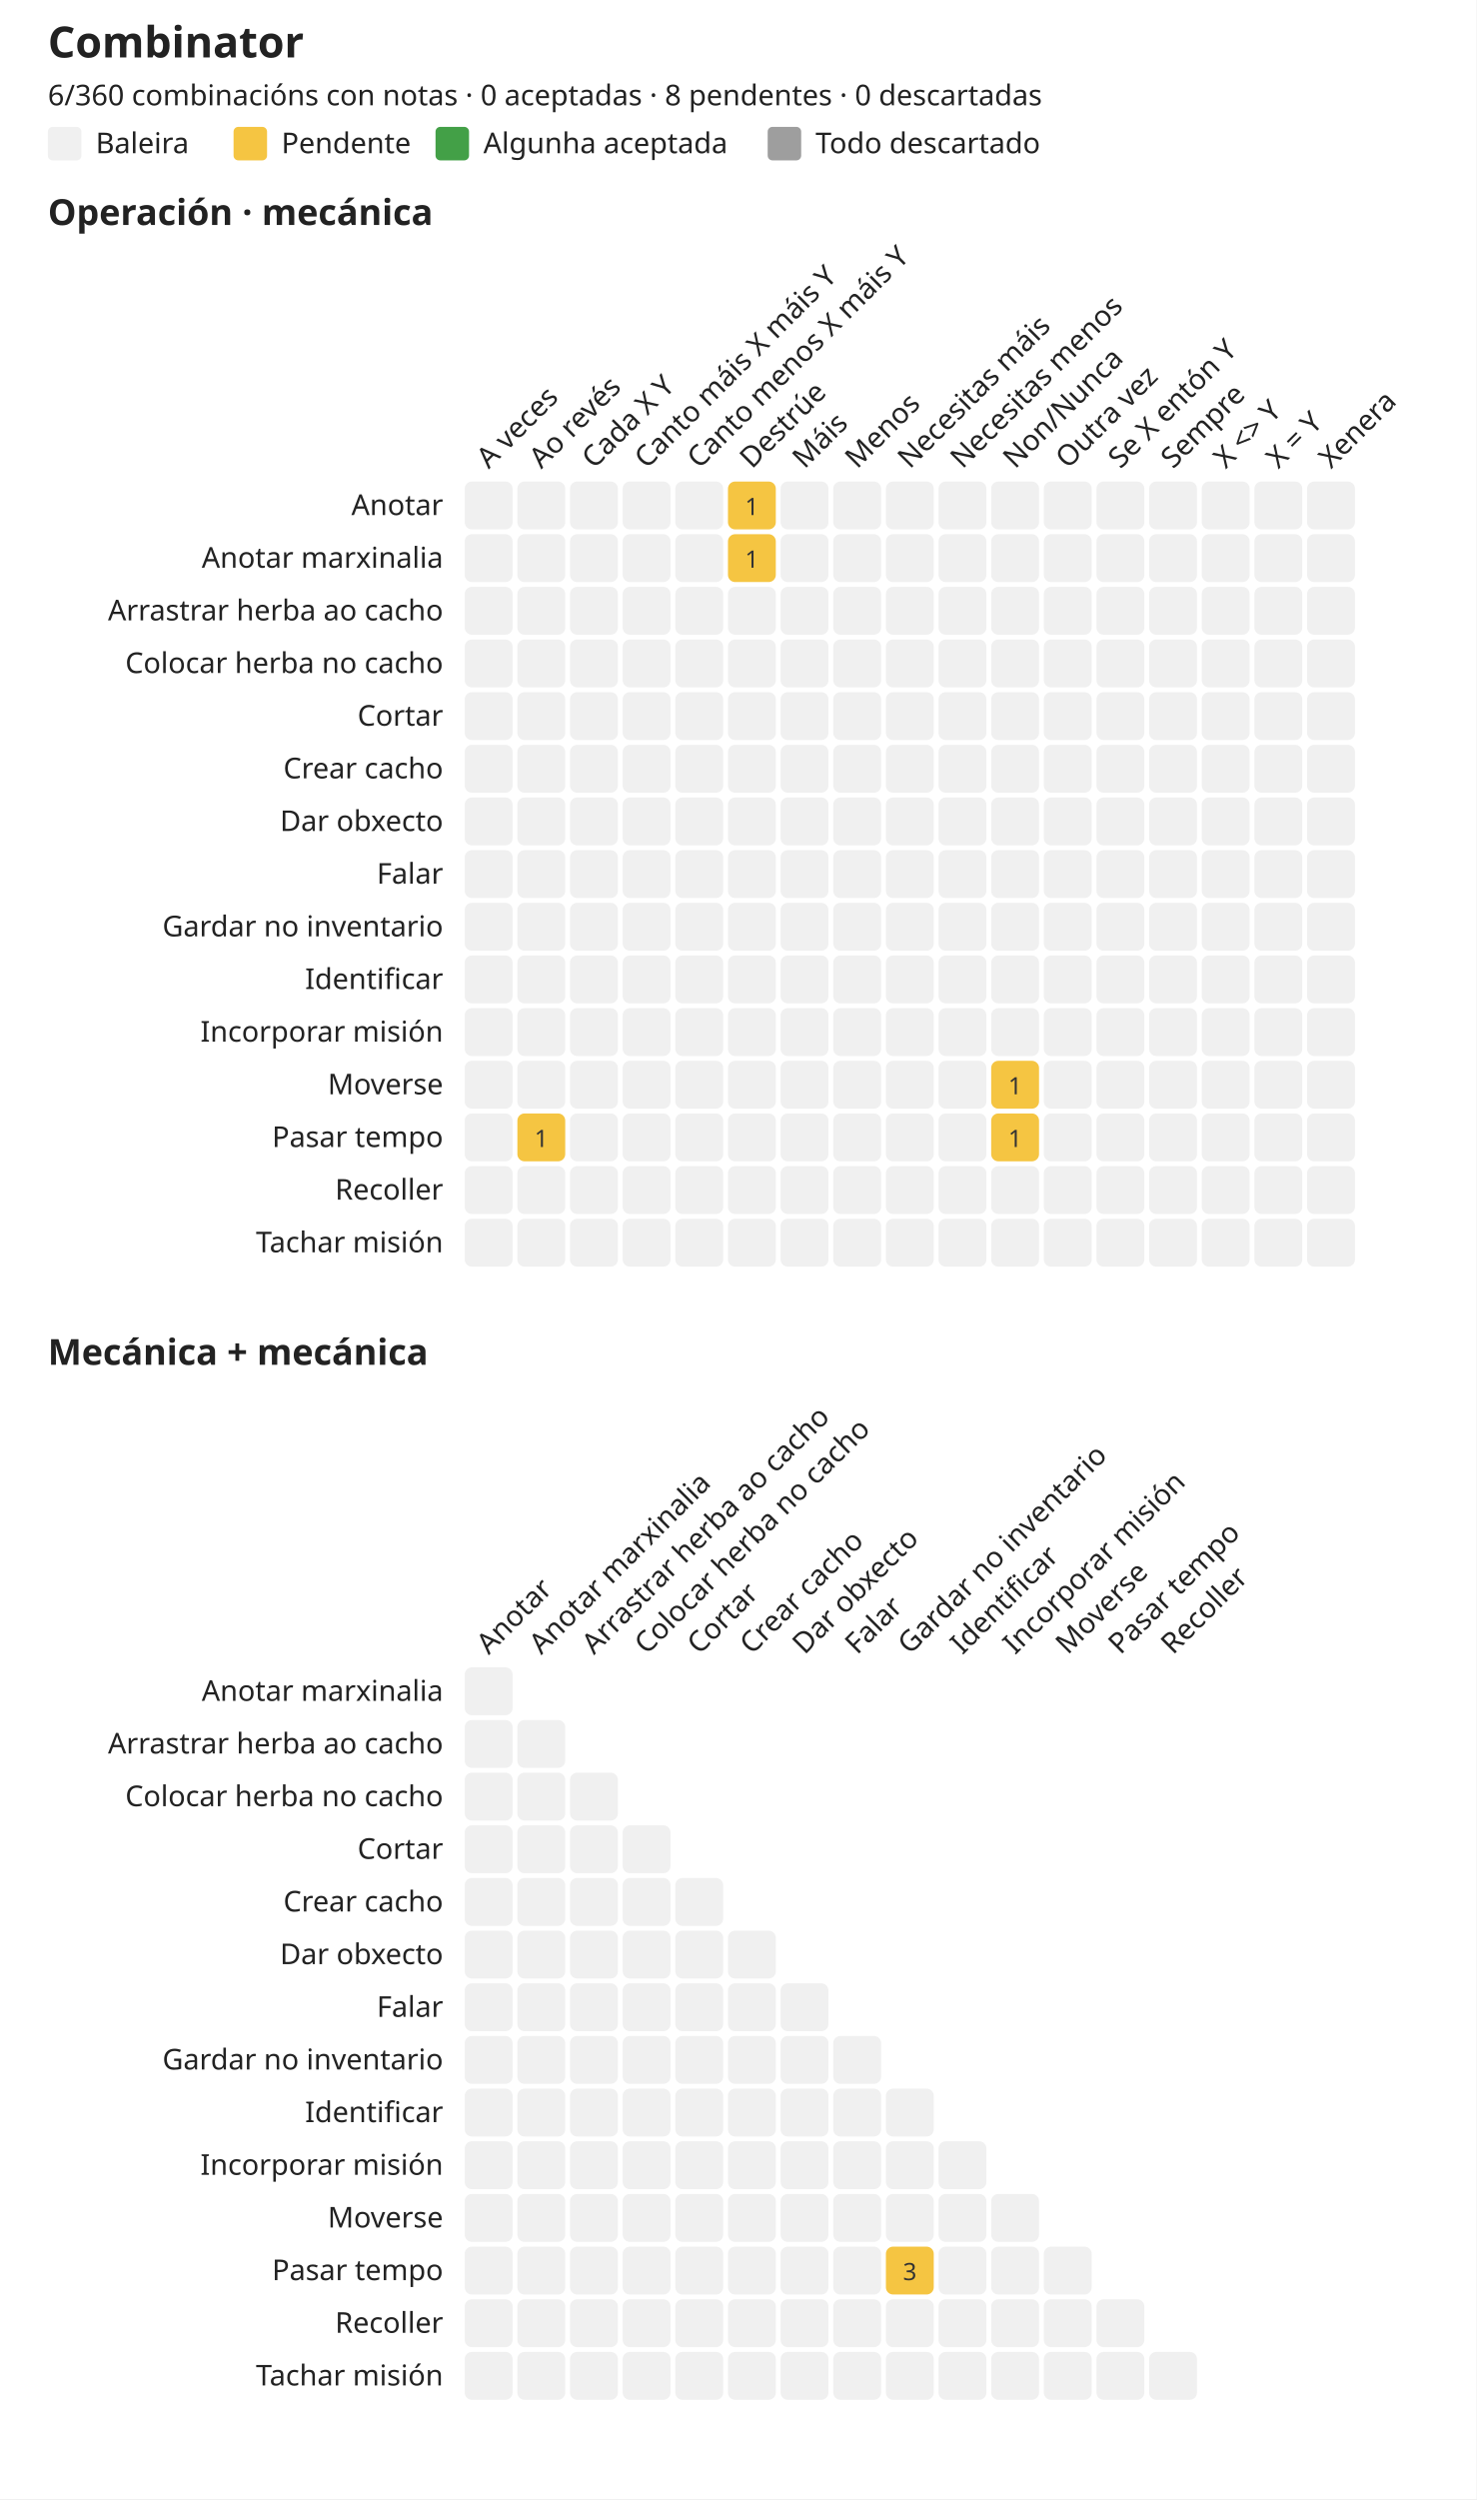
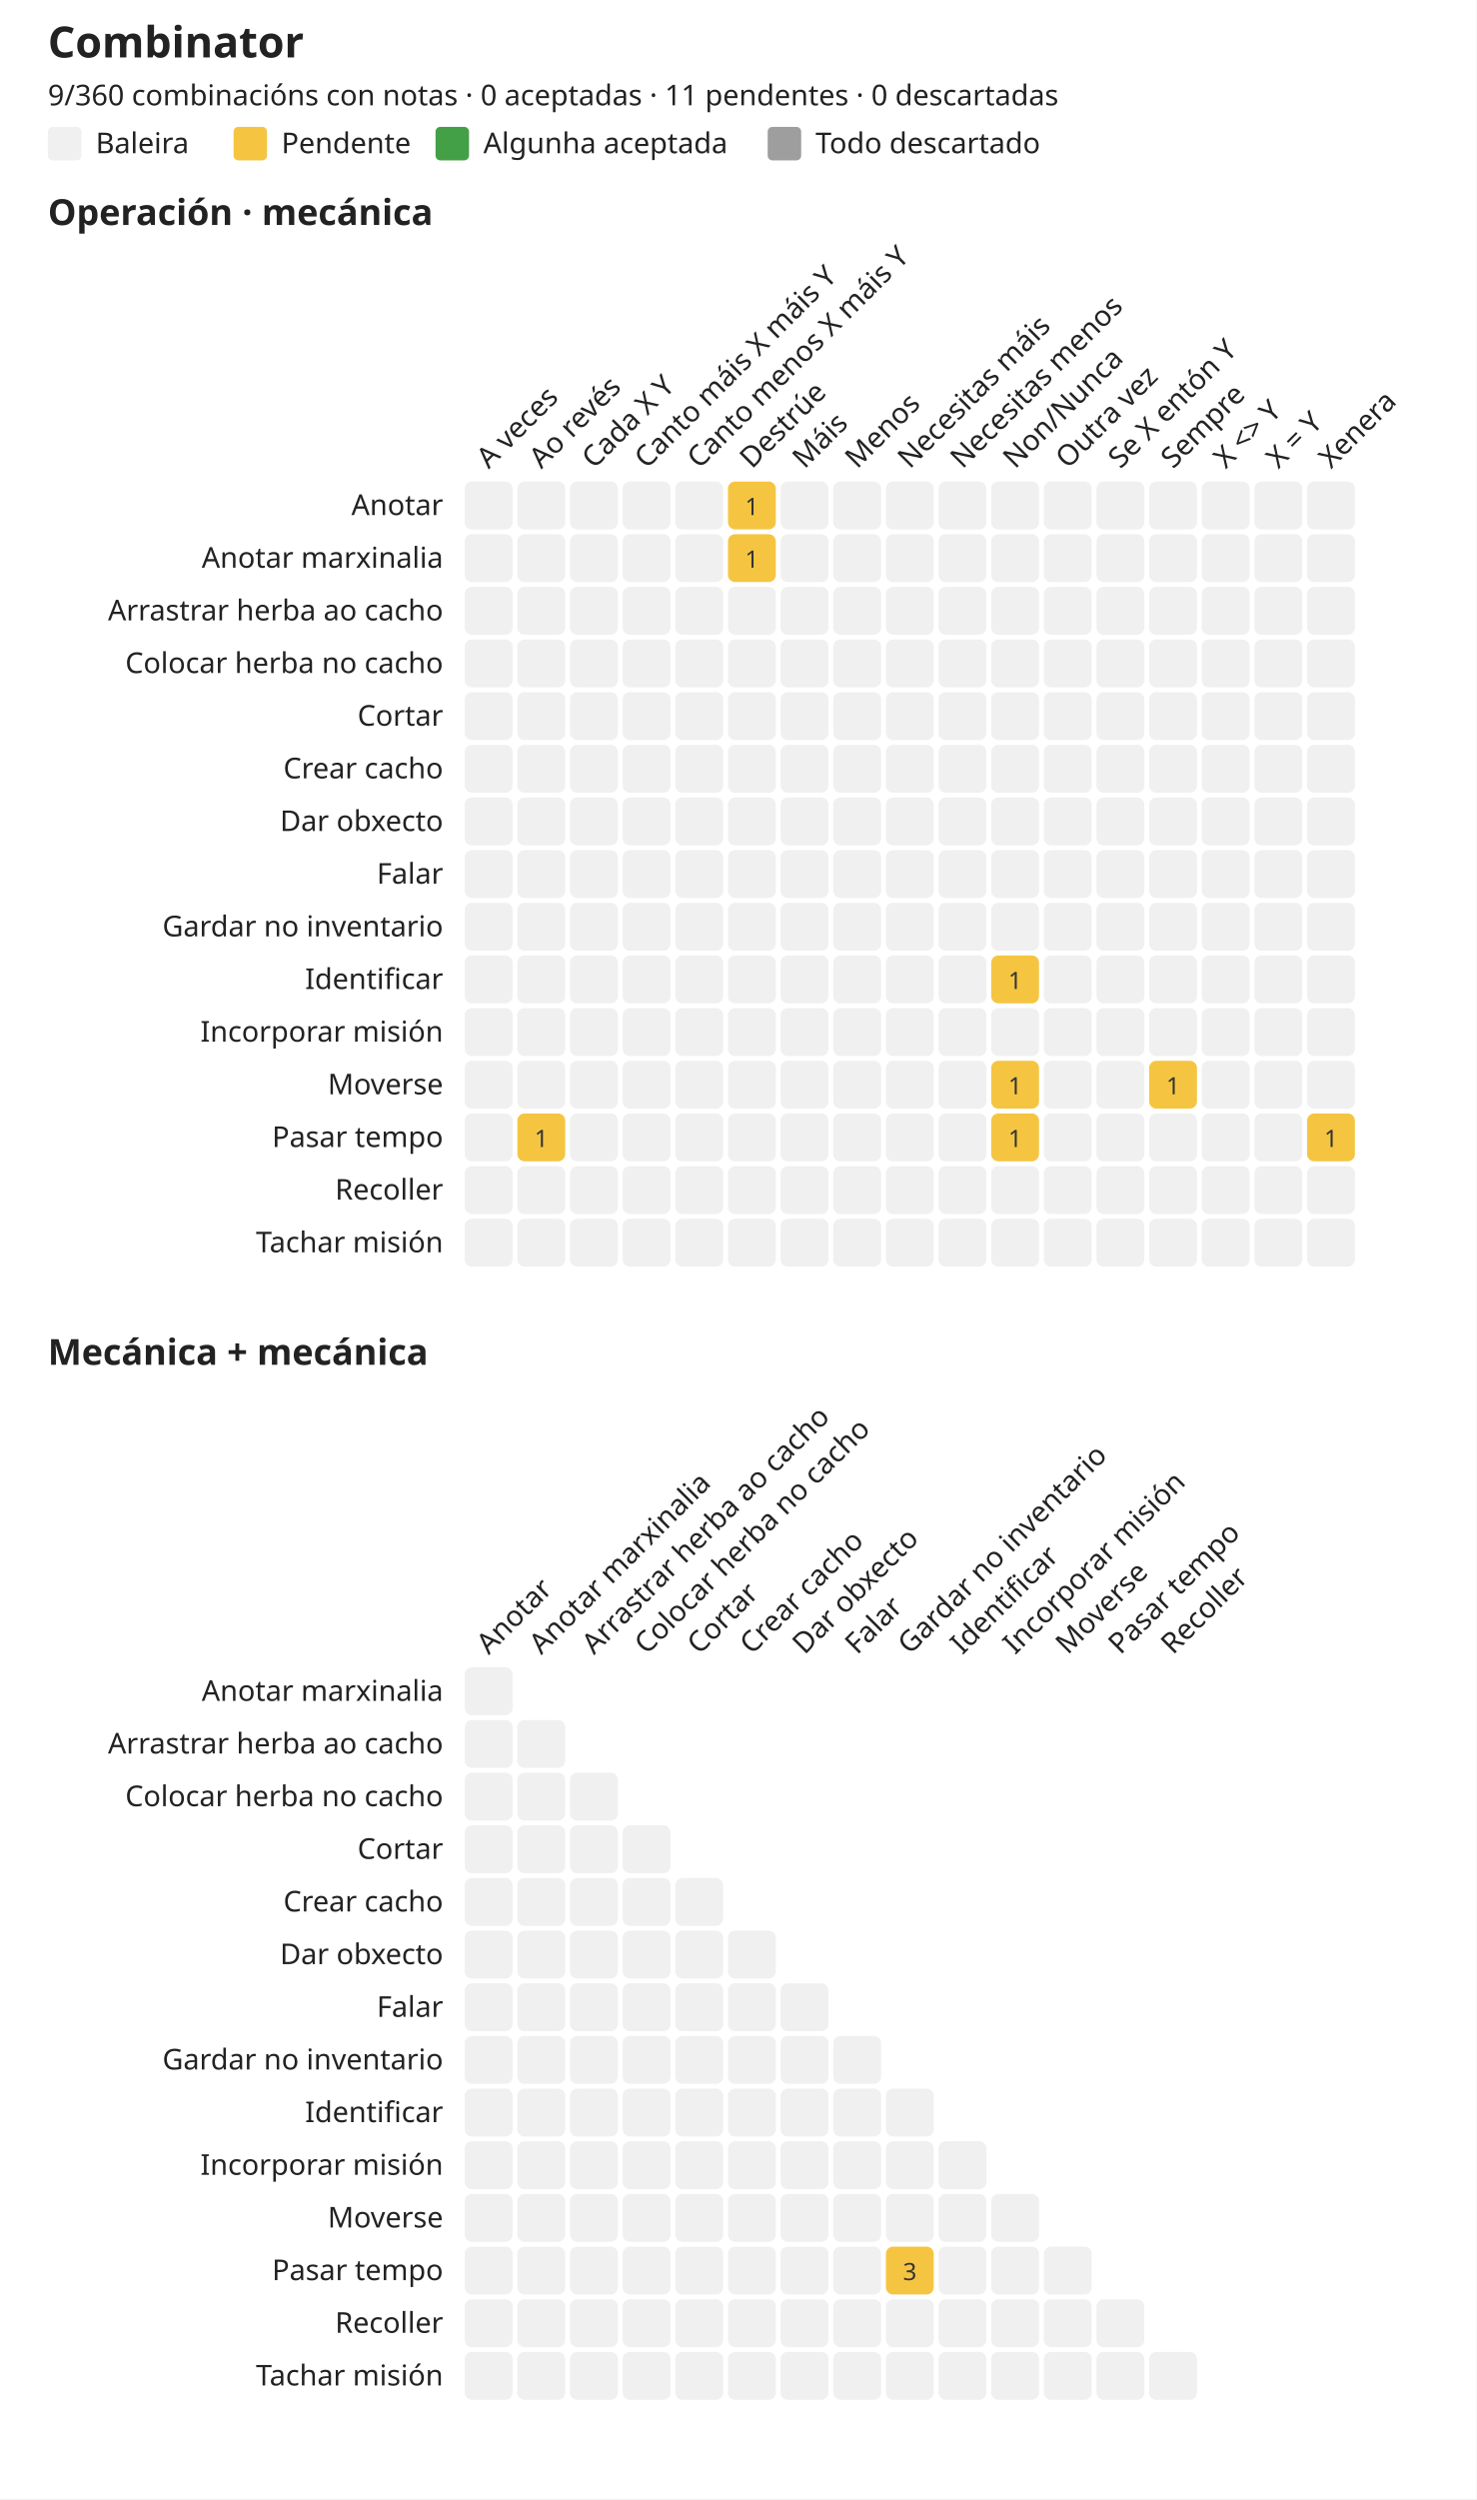
<svg xmlns="http://www.w3.org/2000/svg" width="617" height="1044" viewBox="0 0 617 1044" font-family="sans-serif" font-size="12" fill="#222">
  <rect width="100%" height="100%" fill="#fff" />
  <text x="20" y="24" font-size="18" font-weight="bold">Combinator</text>
-   <text x="20" y="44">6/360 combinacións con notas · 0 aceptadas · 8 pendentes · 0 descartadas</text>
+   <text x="20" y="44">9/360 combinacións con notas · 0 aceptadas · 11 pendentes · 0 descartadas</text>
  <rect x="20" y="53" width="14" height="14" rx="2" fill="#f0f0f0" />
  <text x="40" y="64">Baleira</text>
  <rect x="97.6" y="53" width="14" height="14" rx="2" fill="#f5c542" />
  <text x="117.6" y="64">Pendente</text>
  <rect x="182" y="53" width="14" height="14" rx="2" fill="#43a047" />
  <text x="202" y="64">Algunha aceptada</text>
  <rect x="320.8" y="53" width="14" height="14" rx="2" fill="#9e9e9e" />
  <text x="340.8" y="64">Todo descartado</text>
  <text x="20" y="94" font-size="15" font-weight="bold">Operación · mecánica</text>
  <text x="204.2" y="196.167" transform="rotate(-45 204.2 196.1665)">A veces</text>
  <text x="226.2" y="196.167" transform="rotate(-45 226.2 196.1665)">Ao revés</text>
  <text x="248.2" y="196.167" transform="rotate(-45 248.2 196.1665)">Cada X Y</text>
  <text x="270.2" y="196.167" transform="rotate(-45 270.2 196.1665)">Canto máis X máis Y</text>
  <text x="292.2" y="196.167" transform="rotate(-45 292.2 196.1665)">Canto menos X máis Y</text>
  <text x="314.2" y="196.167" transform="rotate(-45 314.2 196.1665)">Destrúe</text>
  <text x="336.2" y="196.167" transform="rotate(-45 336.2 196.1665)">Máis</text>
  <text x="358.2" y="196.167" transform="rotate(-45 358.2 196.1665)">Menos</text>
  <text x="380.2" y="196.167" transform="rotate(-45 380.2 196.1665)">Necesitas máis</text>
  <text x="402.2" y="196.167" transform="rotate(-45 402.2 196.1665)">Necesitas menos</text>
  <text x="424.2" y="196.167" transform="rotate(-45 424.2 196.1665)">Non/Nunca</text>
  <text x="446.2" y="196.167" transform="rotate(-45 446.2 196.1665)">Outra vez</text>
  <text x="468.2" y="196.167" transform="rotate(-45 468.2 196.1665)">Se X entón Y</text>
  <text x="490.2" y="196.167" transform="rotate(-45 490.2 196.1665)">Sempre</text>
  <text x="512.2" y="196.167" transform="rotate(-45 512.2 196.1665)">X &lt;&gt; Y</text>
  <text x="534.2" y="196.167" transform="rotate(-45 534.2 196.1665)">X = Y</text>
  <text x="556.2" y="196.167" transform="rotate(-45 556.2 196.1665)">Xenera</text>
  <text x="185.2" y="215.167" text-anchor="end">Anotar</text>
  <rect x="194.2" y="201.167" width="20" height="20" rx="3" fill="#f0f0f0" />
  <rect x="216.2" y="201.167" width="20" height="20" rx="3" fill="#f0f0f0" />
  <rect x="238.2" y="201.167" width="20" height="20" rx="3" fill="#f0f0f0" />
  <rect x="260.2" y="201.167" width="20" height="20" rx="3" fill="#f0f0f0" />
  <rect x="282.2" y="201.167" width="20" height="20" rx="3" fill="#f0f0f0" />
  <rect x="304.2" y="201.167" width="20" height="20" rx="3" fill="#f5c542" />
  <text x="314.2" y="215.167" text-anchor="middle" font-size="10" fill="#333" pointer-events="none">1</text>
  <rect x="326.2" y="201.167" width="20" height="20" rx="3" fill="#f0f0f0" />
  <rect x="348.2" y="201.167" width="20" height="20" rx="3" fill="#f0f0f0" />
  <rect x="370.2" y="201.167" width="20" height="20" rx="3" fill="#f0f0f0" />
  <rect x="392.2" y="201.167" width="20" height="20" rx="3" fill="#f0f0f0" />
  <rect x="414.2" y="201.167" width="20" height="20" rx="3" fill="#f0f0f0" />
  <rect x="436.2" y="201.167" width="20" height="20" rx="3" fill="#f0f0f0" />
  <rect x="458.2" y="201.167" width="20" height="20" rx="3" fill="#f0f0f0" />
  <rect x="480.2" y="201.167" width="20" height="20" rx="3" fill="#f0f0f0" />
  <rect x="502.2" y="201.167" width="20" height="20" rx="3" fill="#f0f0f0" />
  <rect x="524.2" y="201.167" width="20" height="20" rx="3" fill="#f0f0f0" />
  <rect x="546.2" y="201.167" width="20" height="20" rx="3" fill="#f0f0f0" />
  <text x="185.2" y="237.167" text-anchor="end">Anotar marxinalia</text>
  <rect x="194.2" y="223.167" width="20" height="20" rx="3" fill="#f0f0f0" />
  <rect x="216.2" y="223.167" width="20" height="20" rx="3" fill="#f0f0f0" />
  <rect x="238.2" y="223.167" width="20" height="20" rx="3" fill="#f0f0f0" />
  <rect x="260.2" y="223.167" width="20" height="20" rx="3" fill="#f0f0f0" />
  <rect x="282.2" y="223.167" width="20" height="20" rx="3" fill="#f0f0f0" />
  <rect x="304.2" y="223.167" width="20" height="20" rx="3" fill="#f5c542" />
  <text x="314.2" y="237.167" text-anchor="middle" font-size="10" fill="#333" pointer-events="none">1</text>
  <rect x="326.2" y="223.167" width="20" height="20" rx="3" fill="#f0f0f0" />
  <rect x="348.2" y="223.167" width="20" height="20" rx="3" fill="#f0f0f0" />
  <rect x="370.2" y="223.167" width="20" height="20" rx="3" fill="#f0f0f0" />
  <rect x="392.2" y="223.167" width="20" height="20" rx="3" fill="#f0f0f0" />
  <rect x="414.2" y="223.167" width="20" height="20" rx="3" fill="#f0f0f0" />
  <rect x="436.2" y="223.167" width="20" height="20" rx="3" fill="#f0f0f0" />
  <rect x="458.2" y="223.167" width="20" height="20" rx="3" fill="#f0f0f0" />
  <rect x="480.2" y="223.167" width="20" height="20" rx="3" fill="#f0f0f0" />
  <rect x="502.2" y="223.167" width="20" height="20" rx="3" fill="#f0f0f0" />
  <rect x="524.2" y="223.167" width="20" height="20" rx="3" fill="#f0f0f0" />
  <rect x="546.2" y="223.167" width="20" height="20" rx="3" fill="#f0f0f0" />
  <text x="185.2" y="259.167" text-anchor="end">Arrastrar herba ao cacho</text>
  <rect x="194.2" y="245.167" width="20" height="20" rx="3" fill="#f0f0f0" />
  <rect x="216.2" y="245.167" width="20" height="20" rx="3" fill="#f0f0f0" />
  <rect x="238.2" y="245.167" width="20" height="20" rx="3" fill="#f0f0f0" />
  <rect x="260.2" y="245.167" width="20" height="20" rx="3" fill="#f0f0f0" />
  <rect x="282.2" y="245.167" width="20" height="20" rx="3" fill="#f0f0f0" />
  <rect x="304.2" y="245.167" width="20" height="20" rx="3" fill="#f0f0f0" />
  <rect x="326.2" y="245.167" width="20" height="20" rx="3" fill="#f0f0f0" />
  <rect x="348.2" y="245.167" width="20" height="20" rx="3" fill="#f0f0f0" />
  <rect x="370.2" y="245.167" width="20" height="20" rx="3" fill="#f0f0f0" />
  <rect x="392.2" y="245.167" width="20" height="20" rx="3" fill="#f0f0f0" />
  <rect x="414.2" y="245.167" width="20" height="20" rx="3" fill="#f0f0f0" />
  <rect x="436.2" y="245.167" width="20" height="20" rx="3" fill="#f0f0f0" />
  <rect x="458.2" y="245.167" width="20" height="20" rx="3" fill="#f0f0f0" />
  <rect x="480.2" y="245.167" width="20" height="20" rx="3" fill="#f0f0f0" />
  <rect x="502.2" y="245.167" width="20" height="20" rx="3" fill="#f0f0f0" />
  <rect x="524.2" y="245.167" width="20" height="20" rx="3" fill="#f0f0f0" />
  <rect x="546.2" y="245.167" width="20" height="20" rx="3" fill="#f0f0f0" />
  <text x="185.2" y="281.167" text-anchor="end">Colocar herba no cacho</text>
  <rect x="194.2" y="267.167" width="20" height="20" rx="3" fill="#f0f0f0" />
  <rect x="216.2" y="267.167" width="20" height="20" rx="3" fill="#f0f0f0" />
  <rect x="238.2" y="267.167" width="20" height="20" rx="3" fill="#f0f0f0" />
  <rect x="260.2" y="267.167" width="20" height="20" rx="3" fill="#f0f0f0" />
  <rect x="282.2" y="267.167" width="20" height="20" rx="3" fill="#f0f0f0" />
  <rect x="304.2" y="267.167" width="20" height="20" rx="3" fill="#f0f0f0" />
  <rect x="326.2" y="267.167" width="20" height="20" rx="3" fill="#f0f0f0" />
  <rect x="348.2" y="267.167" width="20" height="20" rx="3" fill="#f0f0f0" />
  <rect x="370.2" y="267.167" width="20" height="20" rx="3" fill="#f0f0f0" />
  <rect x="392.2" y="267.167" width="20" height="20" rx="3" fill="#f0f0f0" />
  <rect x="414.2" y="267.167" width="20" height="20" rx="3" fill="#f0f0f0" />
  <rect x="436.2" y="267.167" width="20" height="20" rx="3" fill="#f0f0f0" />
  <rect x="458.2" y="267.167" width="20" height="20" rx="3" fill="#f0f0f0" />
  <rect x="480.2" y="267.167" width="20" height="20" rx="3" fill="#f0f0f0" />
  <rect x="502.2" y="267.167" width="20" height="20" rx="3" fill="#f0f0f0" />
  <rect x="524.2" y="267.167" width="20" height="20" rx="3" fill="#f0f0f0" />
  <rect x="546.2" y="267.167" width="20" height="20" rx="3" fill="#f0f0f0" />
  <text x="185.2" y="303.167" text-anchor="end">Cortar</text>
  <rect x="194.2" y="289.167" width="20" height="20" rx="3" fill="#f0f0f0" />
  <rect x="216.2" y="289.167" width="20" height="20" rx="3" fill="#f0f0f0" />
  <rect x="238.2" y="289.167" width="20" height="20" rx="3" fill="#f0f0f0" />
  <rect x="260.2" y="289.167" width="20" height="20" rx="3" fill="#f0f0f0" />
  <rect x="282.2" y="289.167" width="20" height="20" rx="3" fill="#f0f0f0" />
  <rect x="304.2" y="289.167" width="20" height="20" rx="3" fill="#f0f0f0" />
  <rect x="326.2" y="289.167" width="20" height="20" rx="3" fill="#f0f0f0" />
  <rect x="348.2" y="289.167" width="20" height="20" rx="3" fill="#f0f0f0" />
  <rect x="370.2" y="289.167" width="20" height="20" rx="3" fill="#f0f0f0" />
  <rect x="392.2" y="289.167" width="20" height="20" rx="3" fill="#f0f0f0" />
  <rect x="414.2" y="289.167" width="20" height="20" rx="3" fill="#f0f0f0" />
  <rect x="436.2" y="289.167" width="20" height="20" rx="3" fill="#f0f0f0" />
  <rect x="458.2" y="289.167" width="20" height="20" rx="3" fill="#f0f0f0" />
  <rect x="480.2" y="289.167" width="20" height="20" rx="3" fill="#f0f0f0" />
  <rect x="502.2" y="289.167" width="20" height="20" rx="3" fill="#f0f0f0" />
  <rect x="524.2" y="289.167" width="20" height="20" rx="3" fill="#f0f0f0" />
  <rect x="546.2" y="289.167" width="20" height="20" rx="3" fill="#f0f0f0" />
  <text x="185.2" y="325.167" text-anchor="end">Crear cacho</text>
  <rect x="194.2" y="311.167" width="20" height="20" rx="3" fill="#f0f0f0" />
  <rect x="216.2" y="311.167" width="20" height="20" rx="3" fill="#f0f0f0" />
  <rect x="238.2" y="311.167" width="20" height="20" rx="3" fill="#f0f0f0" />
  <rect x="260.2" y="311.167" width="20" height="20" rx="3" fill="#f0f0f0" />
  <rect x="282.2" y="311.167" width="20" height="20" rx="3" fill="#f0f0f0" />
  <rect x="304.2" y="311.167" width="20" height="20" rx="3" fill="#f0f0f0" />
  <rect x="326.2" y="311.167" width="20" height="20" rx="3" fill="#f0f0f0" />
  <rect x="348.2" y="311.167" width="20" height="20" rx="3" fill="#f0f0f0" />
  <rect x="370.2" y="311.167" width="20" height="20" rx="3" fill="#f0f0f0" />
  <rect x="392.2" y="311.167" width="20" height="20" rx="3" fill="#f0f0f0" />
  <rect x="414.2" y="311.167" width="20" height="20" rx="3" fill="#f0f0f0" />
  <rect x="436.2" y="311.167" width="20" height="20" rx="3" fill="#f0f0f0" />
  <rect x="458.2" y="311.167" width="20" height="20" rx="3" fill="#f0f0f0" />
  <rect x="480.2" y="311.167" width="20" height="20" rx="3" fill="#f0f0f0" />
  <rect x="502.2" y="311.167" width="20" height="20" rx="3" fill="#f0f0f0" />
  <rect x="524.2" y="311.167" width="20" height="20" rx="3" fill="#f0f0f0" />
  <rect x="546.2" y="311.167" width="20" height="20" rx="3" fill="#f0f0f0" />
  <text x="185.2" y="347.167" text-anchor="end">Dar obxecto</text>
  <rect x="194.2" y="333.167" width="20" height="20" rx="3" fill="#f0f0f0" />
  <rect x="216.2" y="333.167" width="20" height="20" rx="3" fill="#f0f0f0" />
  <rect x="238.2" y="333.167" width="20" height="20" rx="3" fill="#f0f0f0" />
  <rect x="260.2" y="333.167" width="20" height="20" rx="3" fill="#f0f0f0" />
  <rect x="282.2" y="333.167" width="20" height="20" rx="3" fill="#f0f0f0" />
  <rect x="304.2" y="333.167" width="20" height="20" rx="3" fill="#f0f0f0" />
  <rect x="326.2" y="333.167" width="20" height="20" rx="3" fill="#f0f0f0" />
  <rect x="348.2" y="333.167" width="20" height="20" rx="3" fill="#f0f0f0" />
  <rect x="370.2" y="333.167" width="20" height="20" rx="3" fill="#f0f0f0" />
  <rect x="392.2" y="333.167" width="20" height="20" rx="3" fill="#f0f0f0" />
  <rect x="414.2" y="333.167" width="20" height="20" rx="3" fill="#f0f0f0" />
  <rect x="436.2" y="333.167" width="20" height="20" rx="3" fill="#f0f0f0" />
  <rect x="458.2" y="333.167" width="20" height="20" rx="3" fill="#f0f0f0" />
  <rect x="480.2" y="333.167" width="20" height="20" rx="3" fill="#f0f0f0" />
  <rect x="502.2" y="333.167" width="20" height="20" rx="3" fill="#f0f0f0" />
  <rect x="524.2" y="333.167" width="20" height="20" rx="3" fill="#f0f0f0" />
  <rect x="546.2" y="333.167" width="20" height="20" rx="3" fill="#f0f0f0" />
  <text x="185.2" y="369.167" text-anchor="end">Falar</text>
  <rect x="194.2" y="355.167" width="20" height="20" rx="3" fill="#f0f0f0" />
  <rect x="216.2" y="355.167" width="20" height="20" rx="3" fill="#f0f0f0" />
  <rect x="238.2" y="355.167" width="20" height="20" rx="3" fill="#f0f0f0" />
  <rect x="260.2" y="355.167" width="20" height="20" rx="3" fill="#f0f0f0" />
  <rect x="282.2" y="355.167" width="20" height="20" rx="3" fill="#f0f0f0" />
  <rect x="304.2" y="355.167" width="20" height="20" rx="3" fill="#f0f0f0" />
  <rect x="326.2" y="355.167" width="20" height="20" rx="3" fill="#f0f0f0" />
  <rect x="348.2" y="355.167" width="20" height="20" rx="3" fill="#f0f0f0" />
  <rect x="370.2" y="355.167" width="20" height="20" rx="3" fill="#f0f0f0" />
  <rect x="392.2" y="355.167" width="20" height="20" rx="3" fill="#f0f0f0" />
  <rect x="414.2" y="355.167" width="20" height="20" rx="3" fill="#f0f0f0" />
  <rect x="436.2" y="355.167" width="20" height="20" rx="3" fill="#f0f0f0" />
  <rect x="458.2" y="355.167" width="20" height="20" rx="3" fill="#f0f0f0" />
  <rect x="480.2" y="355.167" width="20" height="20" rx="3" fill="#f0f0f0" />
  <rect x="502.2" y="355.167" width="20" height="20" rx="3" fill="#f0f0f0" />
  <rect x="524.2" y="355.167" width="20" height="20" rx="3" fill="#f0f0f0" />
  <rect x="546.2" y="355.167" width="20" height="20" rx="3" fill="#f0f0f0" />
  <text x="185.2" y="391.167" text-anchor="end">Gardar no inventario</text>
  <rect x="194.2" y="377.167" width="20" height="20" rx="3" fill="#f0f0f0" />
  <rect x="216.2" y="377.167" width="20" height="20" rx="3" fill="#f0f0f0" />
  <rect x="238.2" y="377.167" width="20" height="20" rx="3" fill="#f0f0f0" />
  <rect x="260.2" y="377.167" width="20" height="20" rx="3" fill="#f0f0f0" />
  <rect x="282.2" y="377.167" width="20" height="20" rx="3" fill="#f0f0f0" />
  <rect x="304.2" y="377.167" width="20" height="20" rx="3" fill="#f0f0f0" />
  <rect x="326.2" y="377.167" width="20" height="20" rx="3" fill="#f0f0f0" />
  <rect x="348.2" y="377.167" width="20" height="20" rx="3" fill="#f0f0f0" />
  <rect x="370.2" y="377.167" width="20" height="20" rx="3" fill="#f0f0f0" />
  <rect x="392.2" y="377.167" width="20" height="20" rx="3" fill="#f0f0f0" />
  <rect x="414.2" y="377.167" width="20" height="20" rx="3" fill="#f0f0f0" />
  <rect x="436.2" y="377.167" width="20" height="20" rx="3" fill="#f0f0f0" />
  <rect x="458.2" y="377.167" width="20" height="20" rx="3" fill="#f0f0f0" />
  <rect x="480.2" y="377.167" width="20" height="20" rx="3" fill="#f0f0f0" />
  <rect x="502.2" y="377.167" width="20" height="20" rx="3" fill="#f0f0f0" />
  <rect x="524.2" y="377.167" width="20" height="20" rx="3" fill="#f0f0f0" />
  <rect x="546.2" y="377.167" width="20" height="20" rx="3" fill="#f0f0f0" />
  <text x="185.2" y="413.167" text-anchor="end">Identificar</text>
  <rect x="194.2" y="399.167" width="20" height="20" rx="3" fill="#f0f0f0" />
  <rect x="216.2" y="399.167" width="20" height="20" rx="3" fill="#f0f0f0" />
  <rect x="238.2" y="399.167" width="20" height="20" rx="3" fill="#f0f0f0" />
  <rect x="260.2" y="399.167" width="20" height="20" rx="3" fill="#f0f0f0" />
  <rect x="282.2" y="399.167" width="20" height="20" rx="3" fill="#f0f0f0" />
  <rect x="304.2" y="399.167" width="20" height="20" rx="3" fill="#f0f0f0" />
  <rect x="326.2" y="399.167" width="20" height="20" rx="3" fill="#f0f0f0" />
  <rect x="348.2" y="399.167" width="20" height="20" rx="3" fill="#f0f0f0" />
  <rect x="370.2" y="399.167" width="20" height="20" rx="3" fill="#f0f0f0" />
  <rect x="392.2" y="399.167" width="20" height="20" rx="3" fill="#f0f0f0" />
-   <rect x="414.2" y="399.167" width="20" height="20" rx="3" fill="#f0f0f0" />
+   <rect x="414.2" y="399.167" width="20" height="20" rx="3" fill="#f5c542" />
+   <text x="424.2" y="413.167" text-anchor="middle" font-size="10" fill="#333" pointer-events="none">1</text>
  <rect x="436.2" y="399.167" width="20" height="20" rx="3" fill="#f0f0f0" />
  <rect x="458.2" y="399.167" width="20" height="20" rx="3" fill="#f0f0f0" />
  <rect x="480.2" y="399.167" width="20" height="20" rx="3" fill="#f0f0f0" />
  <rect x="502.2" y="399.167" width="20" height="20" rx="3" fill="#f0f0f0" />
  <rect x="524.2" y="399.167" width="20" height="20" rx="3" fill="#f0f0f0" />
  <rect x="546.2" y="399.167" width="20" height="20" rx="3" fill="#f0f0f0" />
  <text x="185.2" y="435.167" text-anchor="end">Incorporar misión</text>
  <rect x="194.2" y="421.167" width="20" height="20" rx="3" fill="#f0f0f0" />
  <rect x="216.2" y="421.167" width="20" height="20" rx="3" fill="#f0f0f0" />
  <rect x="238.2" y="421.167" width="20" height="20" rx="3" fill="#f0f0f0" />
  <rect x="260.2" y="421.167" width="20" height="20" rx="3" fill="#f0f0f0" />
  <rect x="282.2" y="421.167" width="20" height="20" rx="3" fill="#f0f0f0" />
  <rect x="304.2" y="421.167" width="20" height="20" rx="3" fill="#f0f0f0" />
  <rect x="326.2" y="421.167" width="20" height="20" rx="3" fill="#f0f0f0" />
  <rect x="348.2" y="421.167" width="20" height="20" rx="3" fill="#f0f0f0" />
  <rect x="370.2" y="421.167" width="20" height="20" rx="3" fill="#f0f0f0" />
  <rect x="392.2" y="421.167" width="20" height="20" rx="3" fill="#f0f0f0" />
  <rect x="414.2" y="421.167" width="20" height="20" rx="3" fill="#f0f0f0" />
  <rect x="436.2" y="421.167" width="20" height="20" rx="3" fill="#f0f0f0" />
  <rect x="458.2" y="421.167" width="20" height="20" rx="3" fill="#f0f0f0" />
  <rect x="480.2" y="421.167" width="20" height="20" rx="3" fill="#f0f0f0" />
  <rect x="502.2" y="421.167" width="20" height="20" rx="3" fill="#f0f0f0" />
  <rect x="524.2" y="421.167" width="20" height="20" rx="3" fill="#f0f0f0" />
  <rect x="546.2" y="421.167" width="20" height="20" rx="3" fill="#f0f0f0" />
  <text x="185.2" y="457.167" text-anchor="end">Moverse</text>
  <rect x="194.2" y="443.167" width="20" height="20" rx="3" fill="#f0f0f0" />
  <rect x="216.2" y="443.167" width="20" height="20" rx="3" fill="#f0f0f0" />
  <rect x="238.2" y="443.167" width="20" height="20" rx="3" fill="#f0f0f0" />
  <rect x="260.2" y="443.167" width="20" height="20" rx="3" fill="#f0f0f0" />
  <rect x="282.2" y="443.167" width="20" height="20" rx="3" fill="#f0f0f0" />
  <rect x="304.2" y="443.167" width="20" height="20" rx="3" fill="#f0f0f0" />
  <rect x="326.2" y="443.167" width="20" height="20" rx="3" fill="#f0f0f0" />
  <rect x="348.2" y="443.167" width="20" height="20" rx="3" fill="#f0f0f0" />
  <rect x="370.2" y="443.167" width="20" height="20" rx="3" fill="#f0f0f0" />
  <rect x="392.2" y="443.167" width="20" height="20" rx="3" fill="#f0f0f0" />
  <rect x="414.2" y="443.167" width="20" height="20" rx="3" fill="#f5c542" />
  <text x="424.2" y="457.167" text-anchor="middle" font-size="10" fill="#333" pointer-events="none">1</text>
  <rect x="436.2" y="443.167" width="20" height="20" rx="3" fill="#f0f0f0" />
  <rect x="458.2" y="443.167" width="20" height="20" rx="3" fill="#f0f0f0" />
-   <rect x="480.2" y="443.167" width="20" height="20" rx="3" fill="#f0f0f0" />
+   <rect x="480.2" y="443.167" width="20" height="20" rx="3" fill="#f5c542" />
+   <text x="490.2" y="457.167" text-anchor="middle" font-size="10" fill="#333" pointer-events="none">1</text>
  <rect x="502.2" y="443.167" width="20" height="20" rx="3" fill="#f0f0f0" />
  <rect x="524.2" y="443.167" width="20" height="20" rx="3" fill="#f0f0f0" />
  <rect x="546.2" y="443.167" width="20" height="20" rx="3" fill="#f0f0f0" />
  <text x="185.2" y="479.167" text-anchor="end">Pasar tempo</text>
  <rect x="194.2" y="465.167" width="20" height="20" rx="3" fill="#f0f0f0" />
  <rect x="216.2" y="465.167" width="20" height="20" rx="3" fill="#f5c542" />
  <text x="226.2" y="479.167" text-anchor="middle" font-size="10" fill="#333" pointer-events="none">1</text>
  <rect x="238.2" y="465.167" width="20" height="20" rx="3" fill="#f0f0f0" />
  <rect x="260.2" y="465.167" width="20" height="20" rx="3" fill="#f0f0f0" />
  <rect x="282.2" y="465.167" width="20" height="20" rx="3" fill="#f0f0f0" />
  <rect x="304.2" y="465.167" width="20" height="20" rx="3" fill="#f0f0f0" />
  <rect x="326.2" y="465.167" width="20" height="20" rx="3" fill="#f0f0f0" />
  <rect x="348.2" y="465.167" width="20" height="20" rx="3" fill="#f0f0f0" />
  <rect x="370.2" y="465.167" width="20" height="20" rx="3" fill="#f0f0f0" />
  <rect x="392.2" y="465.167" width="20" height="20" rx="3" fill="#f0f0f0" />
  <rect x="414.2" y="465.167" width="20" height="20" rx="3" fill="#f5c542" />
  <text x="424.2" y="479.167" text-anchor="middle" font-size="10" fill="#333" pointer-events="none">1</text>
  <rect x="436.2" y="465.167" width="20" height="20" rx="3" fill="#f0f0f0" />
  <rect x="458.2" y="465.167" width="20" height="20" rx="3" fill="#f0f0f0" />
  <rect x="480.2" y="465.167" width="20" height="20" rx="3" fill="#f0f0f0" />
  <rect x="502.2" y="465.167" width="20" height="20" rx="3" fill="#f0f0f0" />
  <rect x="524.2" y="465.167" width="20" height="20" rx="3" fill="#f0f0f0" />
-   <rect x="546.2" y="465.167" width="20" height="20" rx="3" fill="#f0f0f0" />
+   <rect x="546.2" y="465.167" width="20" height="20" rx="3" fill="#f5c542" />
+   <text x="556.2" y="479.167" text-anchor="middle" font-size="10" fill="#333" pointer-events="none">1</text>
  <text x="185.2" y="501.167" text-anchor="end">Recoller</text>
  <rect x="194.2" y="487.167" width="20" height="20" rx="3" fill="#f0f0f0" />
  <rect x="216.2" y="487.167" width="20" height="20" rx="3" fill="#f0f0f0" />
  <rect x="238.2" y="487.167" width="20" height="20" rx="3" fill="#f0f0f0" />
  <rect x="260.2" y="487.167" width="20" height="20" rx="3" fill="#f0f0f0" />
  <rect x="282.2" y="487.167" width="20" height="20" rx="3" fill="#f0f0f0" />
  <rect x="304.2" y="487.167" width="20" height="20" rx="3" fill="#f0f0f0" />
  <rect x="326.2" y="487.167" width="20" height="20" rx="3" fill="#f0f0f0" />
  <rect x="348.2" y="487.167" width="20" height="20" rx="3" fill="#f0f0f0" />
  <rect x="370.2" y="487.167" width="20" height="20" rx="3" fill="#f0f0f0" />
  <rect x="392.2" y="487.167" width="20" height="20" rx="3" fill="#f0f0f0" />
  <rect x="414.2" y="487.167" width="20" height="20" rx="3" fill="#f0f0f0" />
  <rect x="436.2" y="487.167" width="20" height="20" rx="3" fill="#f0f0f0" />
  <rect x="458.2" y="487.167" width="20" height="20" rx="3" fill="#f0f0f0" />
  <rect x="480.2" y="487.167" width="20" height="20" rx="3" fill="#f0f0f0" />
  <rect x="502.2" y="487.167" width="20" height="20" rx="3" fill="#f0f0f0" />
  <rect x="524.2" y="487.167" width="20" height="20" rx="3" fill="#f0f0f0" />
  <rect x="546.2" y="487.167" width="20" height="20" rx="3" fill="#f0f0f0" />
  <text x="185.2" y="523.167" text-anchor="end">Tachar misión</text>
  <rect x="194.2" y="509.167" width="20" height="20" rx="3" fill="#f0f0f0" />
  <rect x="216.2" y="509.167" width="20" height="20" rx="3" fill="#f0f0f0" />
  <rect x="238.2" y="509.167" width="20" height="20" rx="3" fill="#f0f0f0" />
  <rect x="260.2" y="509.167" width="20" height="20" rx="3" fill="#f0f0f0" />
  <rect x="282.2" y="509.167" width="20" height="20" rx="3" fill="#f0f0f0" />
  <rect x="304.2" y="509.167" width="20" height="20" rx="3" fill="#f0f0f0" />
  <rect x="326.2" y="509.167" width="20" height="20" rx="3" fill="#f0f0f0" />
  <rect x="348.2" y="509.167" width="20" height="20" rx="3" fill="#f0f0f0" />
  <rect x="370.2" y="509.167" width="20" height="20" rx="3" fill="#f0f0f0" />
  <rect x="392.2" y="509.167" width="20" height="20" rx="3" fill="#f0f0f0" />
  <rect x="414.2" y="509.167" width="20" height="20" rx="3" fill="#f0f0f0" />
  <rect x="436.2" y="509.167" width="20" height="20" rx="3" fill="#f0f0f0" />
  <rect x="458.2" y="509.167" width="20" height="20" rx="3" fill="#f0f0f0" />
  <rect x="480.2" y="509.167" width="20" height="20" rx="3" fill="#f0f0f0" />
  <rect x="502.2" y="509.167" width="20" height="20" rx="3" fill="#f0f0f0" />
  <rect x="524.2" y="509.167" width="20" height="20" rx="3" fill="#f0f0f0" />
  <rect x="546.2" y="509.167" width="20" height="20" rx="3" fill="#f0f0f0" />
  <text x="20" y="570.167" font-size="15" font-weight="bold">Mecánica + mecánica</text>
  <text x="204.2" y="691.566" transform="rotate(-45 204.2 691.5663)">Anotar</text>
  <text x="226.2" y="691.566" transform="rotate(-45 226.2 691.5663)">Anotar marxinalia</text>
  <text x="248.2" y="691.566" transform="rotate(-45 248.2 691.5663)">Arrastrar herba ao cacho</text>
  <text x="270.2" y="691.566" transform="rotate(-45 270.2 691.5663)">Colocar herba no cacho</text>
  <text x="292.2" y="691.566" transform="rotate(-45 292.2 691.5663)">Cortar</text>
  <text x="314.2" y="691.566" transform="rotate(-45 314.2 691.5663)">Crear cacho</text>
  <text x="336.2" y="691.566" transform="rotate(-45 336.2 691.5663)">Dar obxecto</text>
  <text x="358.2" y="691.566" transform="rotate(-45 358.2 691.5663)">Falar</text>
  <text x="380.2" y="691.566" transform="rotate(-45 380.2 691.5663)">Gardar no inventario</text>
  <text x="402.2" y="691.566" transform="rotate(-45 402.2 691.5663)">Identificar</text>
  <text x="424.2" y="691.566" transform="rotate(-45 424.2 691.5663)">Incorporar misión</text>
  <text x="446.2" y="691.566" transform="rotate(-45 446.2 691.5663)">Moverse</text>
  <text x="468.2" y="691.566" transform="rotate(-45 468.2 691.5663)">Pasar tempo</text>
  <text x="490.2" y="691.566" transform="rotate(-45 490.2 691.5663)">Recoller</text>
  <text x="185.2" y="710.566" text-anchor="end">Anotar marxinalia</text>
  <rect x="194.2" y="696.566" width="20" height="20" rx="3" fill="#f0f0f0" />
  <text x="185.2" y="732.566" text-anchor="end">Arrastrar herba ao cacho</text>
  <rect x="194.2" y="718.566" width="20" height="20" rx="3" fill="#f0f0f0" />
  <rect x="216.2" y="718.566" width="20" height="20" rx="3" fill="#f0f0f0" />
  <text x="185.2" y="754.566" text-anchor="end">Colocar herba no cacho</text>
  <rect x="194.2" y="740.566" width="20" height="20" rx="3" fill="#f0f0f0" />
  <rect x="216.2" y="740.566" width="20" height="20" rx="3" fill="#f0f0f0" />
  <rect x="238.2" y="740.566" width="20" height="20" rx="3" fill="#f0f0f0" />
  <text x="185.2" y="776.566" text-anchor="end">Cortar</text>
  <rect x="194.2" y="762.566" width="20" height="20" rx="3" fill="#f0f0f0" />
  <rect x="216.2" y="762.566" width="20" height="20" rx="3" fill="#f0f0f0" />
  <rect x="238.2" y="762.566" width="20" height="20" rx="3" fill="#f0f0f0" />
  <rect x="260.2" y="762.566" width="20" height="20" rx="3" fill="#f0f0f0" />
  <text x="185.2" y="798.566" text-anchor="end">Crear cacho</text>
  <rect x="194.2" y="784.566" width="20" height="20" rx="3" fill="#f0f0f0" />
  <rect x="216.2" y="784.566" width="20" height="20" rx="3" fill="#f0f0f0" />
  <rect x="238.2" y="784.566" width="20" height="20" rx="3" fill="#f0f0f0" />
  <rect x="260.2" y="784.566" width="20" height="20" rx="3" fill="#f0f0f0" />
  <rect x="282.2" y="784.566" width="20" height="20" rx="3" fill="#f0f0f0" />
  <text x="185.2" y="820.566" text-anchor="end">Dar obxecto</text>
  <rect x="194.2" y="806.566" width="20" height="20" rx="3" fill="#f0f0f0" />
  <rect x="216.2" y="806.566" width="20" height="20" rx="3" fill="#f0f0f0" />
  <rect x="238.2" y="806.566" width="20" height="20" rx="3" fill="#f0f0f0" />
  <rect x="260.2" y="806.566" width="20" height="20" rx="3" fill="#f0f0f0" />
  <rect x="282.2" y="806.566" width="20" height="20" rx="3" fill="#f0f0f0" />
  <rect x="304.2" y="806.566" width="20" height="20" rx="3" fill="#f0f0f0" />
  <text x="185.2" y="842.566" text-anchor="end">Falar</text>
  <rect x="194.2" y="828.566" width="20" height="20" rx="3" fill="#f0f0f0" />
  <rect x="216.2" y="828.566" width="20" height="20" rx="3" fill="#f0f0f0" />
  <rect x="238.2" y="828.566" width="20" height="20" rx="3" fill="#f0f0f0" />
  <rect x="260.2" y="828.566" width="20" height="20" rx="3" fill="#f0f0f0" />
  <rect x="282.2" y="828.566" width="20" height="20" rx="3" fill="#f0f0f0" />
  <rect x="304.2" y="828.566" width="20" height="20" rx="3" fill="#f0f0f0" />
  <rect x="326.2" y="828.566" width="20" height="20" rx="3" fill="#f0f0f0" />
  <text x="185.2" y="864.566" text-anchor="end">Gardar no inventario</text>
  <rect x="194.2" y="850.566" width="20" height="20" rx="3" fill="#f0f0f0" />
  <rect x="216.2" y="850.566" width="20" height="20" rx="3" fill="#f0f0f0" />
  <rect x="238.2" y="850.566" width="20" height="20" rx="3" fill="#f0f0f0" />
  <rect x="260.2" y="850.566" width="20" height="20" rx="3" fill="#f0f0f0" />
  <rect x="282.2" y="850.566" width="20" height="20" rx="3" fill="#f0f0f0" />
  <rect x="304.2" y="850.566" width="20" height="20" rx="3" fill="#f0f0f0" />
  <rect x="326.2" y="850.566" width="20" height="20" rx="3" fill="#f0f0f0" />
  <rect x="348.2" y="850.566" width="20" height="20" rx="3" fill="#f0f0f0" />
  <text x="185.2" y="886.566" text-anchor="end">Identificar</text>
  <rect x="194.2" y="872.566" width="20" height="20" rx="3" fill="#f0f0f0" />
  <rect x="216.2" y="872.566" width="20" height="20" rx="3" fill="#f0f0f0" />
  <rect x="238.2" y="872.566" width="20" height="20" rx="3" fill="#f0f0f0" />
  <rect x="260.2" y="872.566" width="20" height="20" rx="3" fill="#f0f0f0" />
  <rect x="282.2" y="872.566" width="20" height="20" rx="3" fill="#f0f0f0" />
  <rect x="304.2" y="872.566" width="20" height="20" rx="3" fill="#f0f0f0" />
  <rect x="326.2" y="872.566" width="20" height="20" rx="3" fill="#f0f0f0" />
  <rect x="348.2" y="872.566" width="20" height="20" rx="3" fill="#f0f0f0" />
  <rect x="370.2" y="872.566" width="20" height="20" rx="3" fill="#f0f0f0" />
  <text x="185.2" y="908.566" text-anchor="end">Incorporar misión</text>
  <rect x="194.2" y="894.566" width="20" height="20" rx="3" fill="#f0f0f0" />
  <rect x="216.2" y="894.566" width="20" height="20" rx="3" fill="#f0f0f0" />
  <rect x="238.2" y="894.566" width="20" height="20" rx="3" fill="#f0f0f0" />
  <rect x="260.2" y="894.566" width="20" height="20" rx="3" fill="#f0f0f0" />
  <rect x="282.2" y="894.566" width="20" height="20" rx="3" fill="#f0f0f0" />
  <rect x="304.2" y="894.566" width="20" height="20" rx="3" fill="#f0f0f0" />
  <rect x="326.2" y="894.566" width="20" height="20" rx="3" fill="#f0f0f0" />
  <rect x="348.2" y="894.566" width="20" height="20" rx="3" fill="#f0f0f0" />
  <rect x="370.2" y="894.566" width="20" height="20" rx="3" fill="#f0f0f0" />
  <rect x="392.2" y="894.566" width="20" height="20" rx="3" fill="#f0f0f0" />
  <text x="185.2" y="930.566" text-anchor="end">Moverse</text>
  <rect x="194.2" y="916.566" width="20" height="20" rx="3" fill="#f0f0f0" />
  <rect x="216.2" y="916.566" width="20" height="20" rx="3" fill="#f0f0f0" />
  <rect x="238.2" y="916.566" width="20" height="20" rx="3" fill="#f0f0f0" />
  <rect x="260.2" y="916.566" width="20" height="20" rx="3" fill="#f0f0f0" />
  <rect x="282.2" y="916.566" width="20" height="20" rx="3" fill="#f0f0f0" />
  <rect x="304.2" y="916.566" width="20" height="20" rx="3" fill="#f0f0f0" />
  <rect x="326.2" y="916.566" width="20" height="20" rx="3" fill="#f0f0f0" />
  <rect x="348.2" y="916.566" width="20" height="20" rx="3" fill="#f0f0f0" />
  <rect x="370.2" y="916.566" width="20" height="20" rx="3" fill="#f0f0f0" />
  <rect x="392.2" y="916.566" width="20" height="20" rx="3" fill="#f0f0f0" />
  <rect x="414.2" y="916.566" width="20" height="20" rx="3" fill="#f0f0f0" />
  <text x="185.2" y="952.566" text-anchor="end">Pasar tempo</text>
  <rect x="194.2" y="938.566" width="20" height="20" rx="3" fill="#f0f0f0" />
  <rect x="216.2" y="938.566" width="20" height="20" rx="3" fill="#f0f0f0" />
  <rect x="238.2" y="938.566" width="20" height="20" rx="3" fill="#f0f0f0" />
  <rect x="260.2" y="938.566" width="20" height="20" rx="3" fill="#f0f0f0" />
  <rect x="282.2" y="938.566" width="20" height="20" rx="3" fill="#f0f0f0" />
  <rect x="304.2" y="938.566" width="20" height="20" rx="3" fill="#f0f0f0" />
  <rect x="326.2" y="938.566" width="20" height="20" rx="3" fill="#f0f0f0" />
  <rect x="348.2" y="938.566" width="20" height="20" rx="3" fill="#f0f0f0" />
  <rect x="370.2" y="938.566" width="20" height="20" rx="3" fill="#f5c542" />
  <text x="380.2" y="952.566" text-anchor="middle" font-size="10" fill="#333" pointer-events="none">3</text>
  <rect x="392.2" y="938.566" width="20" height="20" rx="3" fill="#f0f0f0" />
  <rect x="414.2" y="938.566" width="20" height="20" rx="3" fill="#f0f0f0" />
  <rect x="436.2" y="938.566" width="20" height="20" rx="3" fill="#f0f0f0" />
  <text x="185.2" y="974.566" text-anchor="end">Recoller</text>
  <rect x="194.2" y="960.566" width="20" height="20" rx="3" fill="#f0f0f0" />
  <rect x="216.2" y="960.566" width="20" height="20" rx="3" fill="#f0f0f0" />
  <rect x="238.2" y="960.566" width="20" height="20" rx="3" fill="#f0f0f0" />
  <rect x="260.2" y="960.566" width="20" height="20" rx="3" fill="#f0f0f0" />
  <rect x="282.2" y="960.566" width="20" height="20" rx="3" fill="#f0f0f0" />
  <rect x="304.2" y="960.566" width="20" height="20" rx="3" fill="#f0f0f0" />
  <rect x="326.2" y="960.566" width="20" height="20" rx="3" fill="#f0f0f0" />
  <rect x="348.2" y="960.566" width="20" height="20" rx="3" fill="#f0f0f0" />
  <rect x="370.2" y="960.566" width="20" height="20" rx="3" fill="#f0f0f0" />
  <rect x="392.2" y="960.566" width="20" height="20" rx="3" fill="#f0f0f0" />
  <rect x="414.2" y="960.566" width="20" height="20" rx="3" fill="#f0f0f0" />
  <rect x="436.2" y="960.566" width="20" height="20" rx="3" fill="#f0f0f0" />
  <rect x="458.2" y="960.566" width="20" height="20" rx="3" fill="#f0f0f0" />
  <text x="185.2" y="996.566" text-anchor="end">Tachar misión</text>
  <rect x="194.2" y="982.566" width="20" height="20" rx="3" fill="#f0f0f0" />
  <rect x="216.2" y="982.566" width="20" height="20" rx="3" fill="#f0f0f0" />
  <rect x="238.2" y="982.566" width="20" height="20" rx="3" fill="#f0f0f0" />
  <rect x="260.2" y="982.566" width="20" height="20" rx="3" fill="#f0f0f0" />
  <rect x="282.2" y="982.566" width="20" height="20" rx="3" fill="#f0f0f0" />
  <rect x="304.2" y="982.566" width="20" height="20" rx="3" fill="#f0f0f0" />
  <rect x="326.2" y="982.566" width="20" height="20" rx="3" fill="#f0f0f0" />
  <rect x="348.2" y="982.566" width="20" height="20" rx="3" fill="#f0f0f0" />
  <rect x="370.2" y="982.566" width="20" height="20" rx="3" fill="#f0f0f0" />
  <rect x="392.2" y="982.566" width="20" height="20" rx="3" fill="#f0f0f0" />
  <rect x="414.2" y="982.566" width="20" height="20" rx="3" fill="#f0f0f0" />
  <rect x="436.2" y="982.566" width="20" height="20" rx="3" fill="#f0f0f0" />
  <rect x="458.2" y="982.566" width="20" height="20" rx="3" fill="#f0f0f0" />
  <rect x="480.2" y="982.566" width="20" height="20" rx="3" fill="#f0f0f0" />
</svg>
